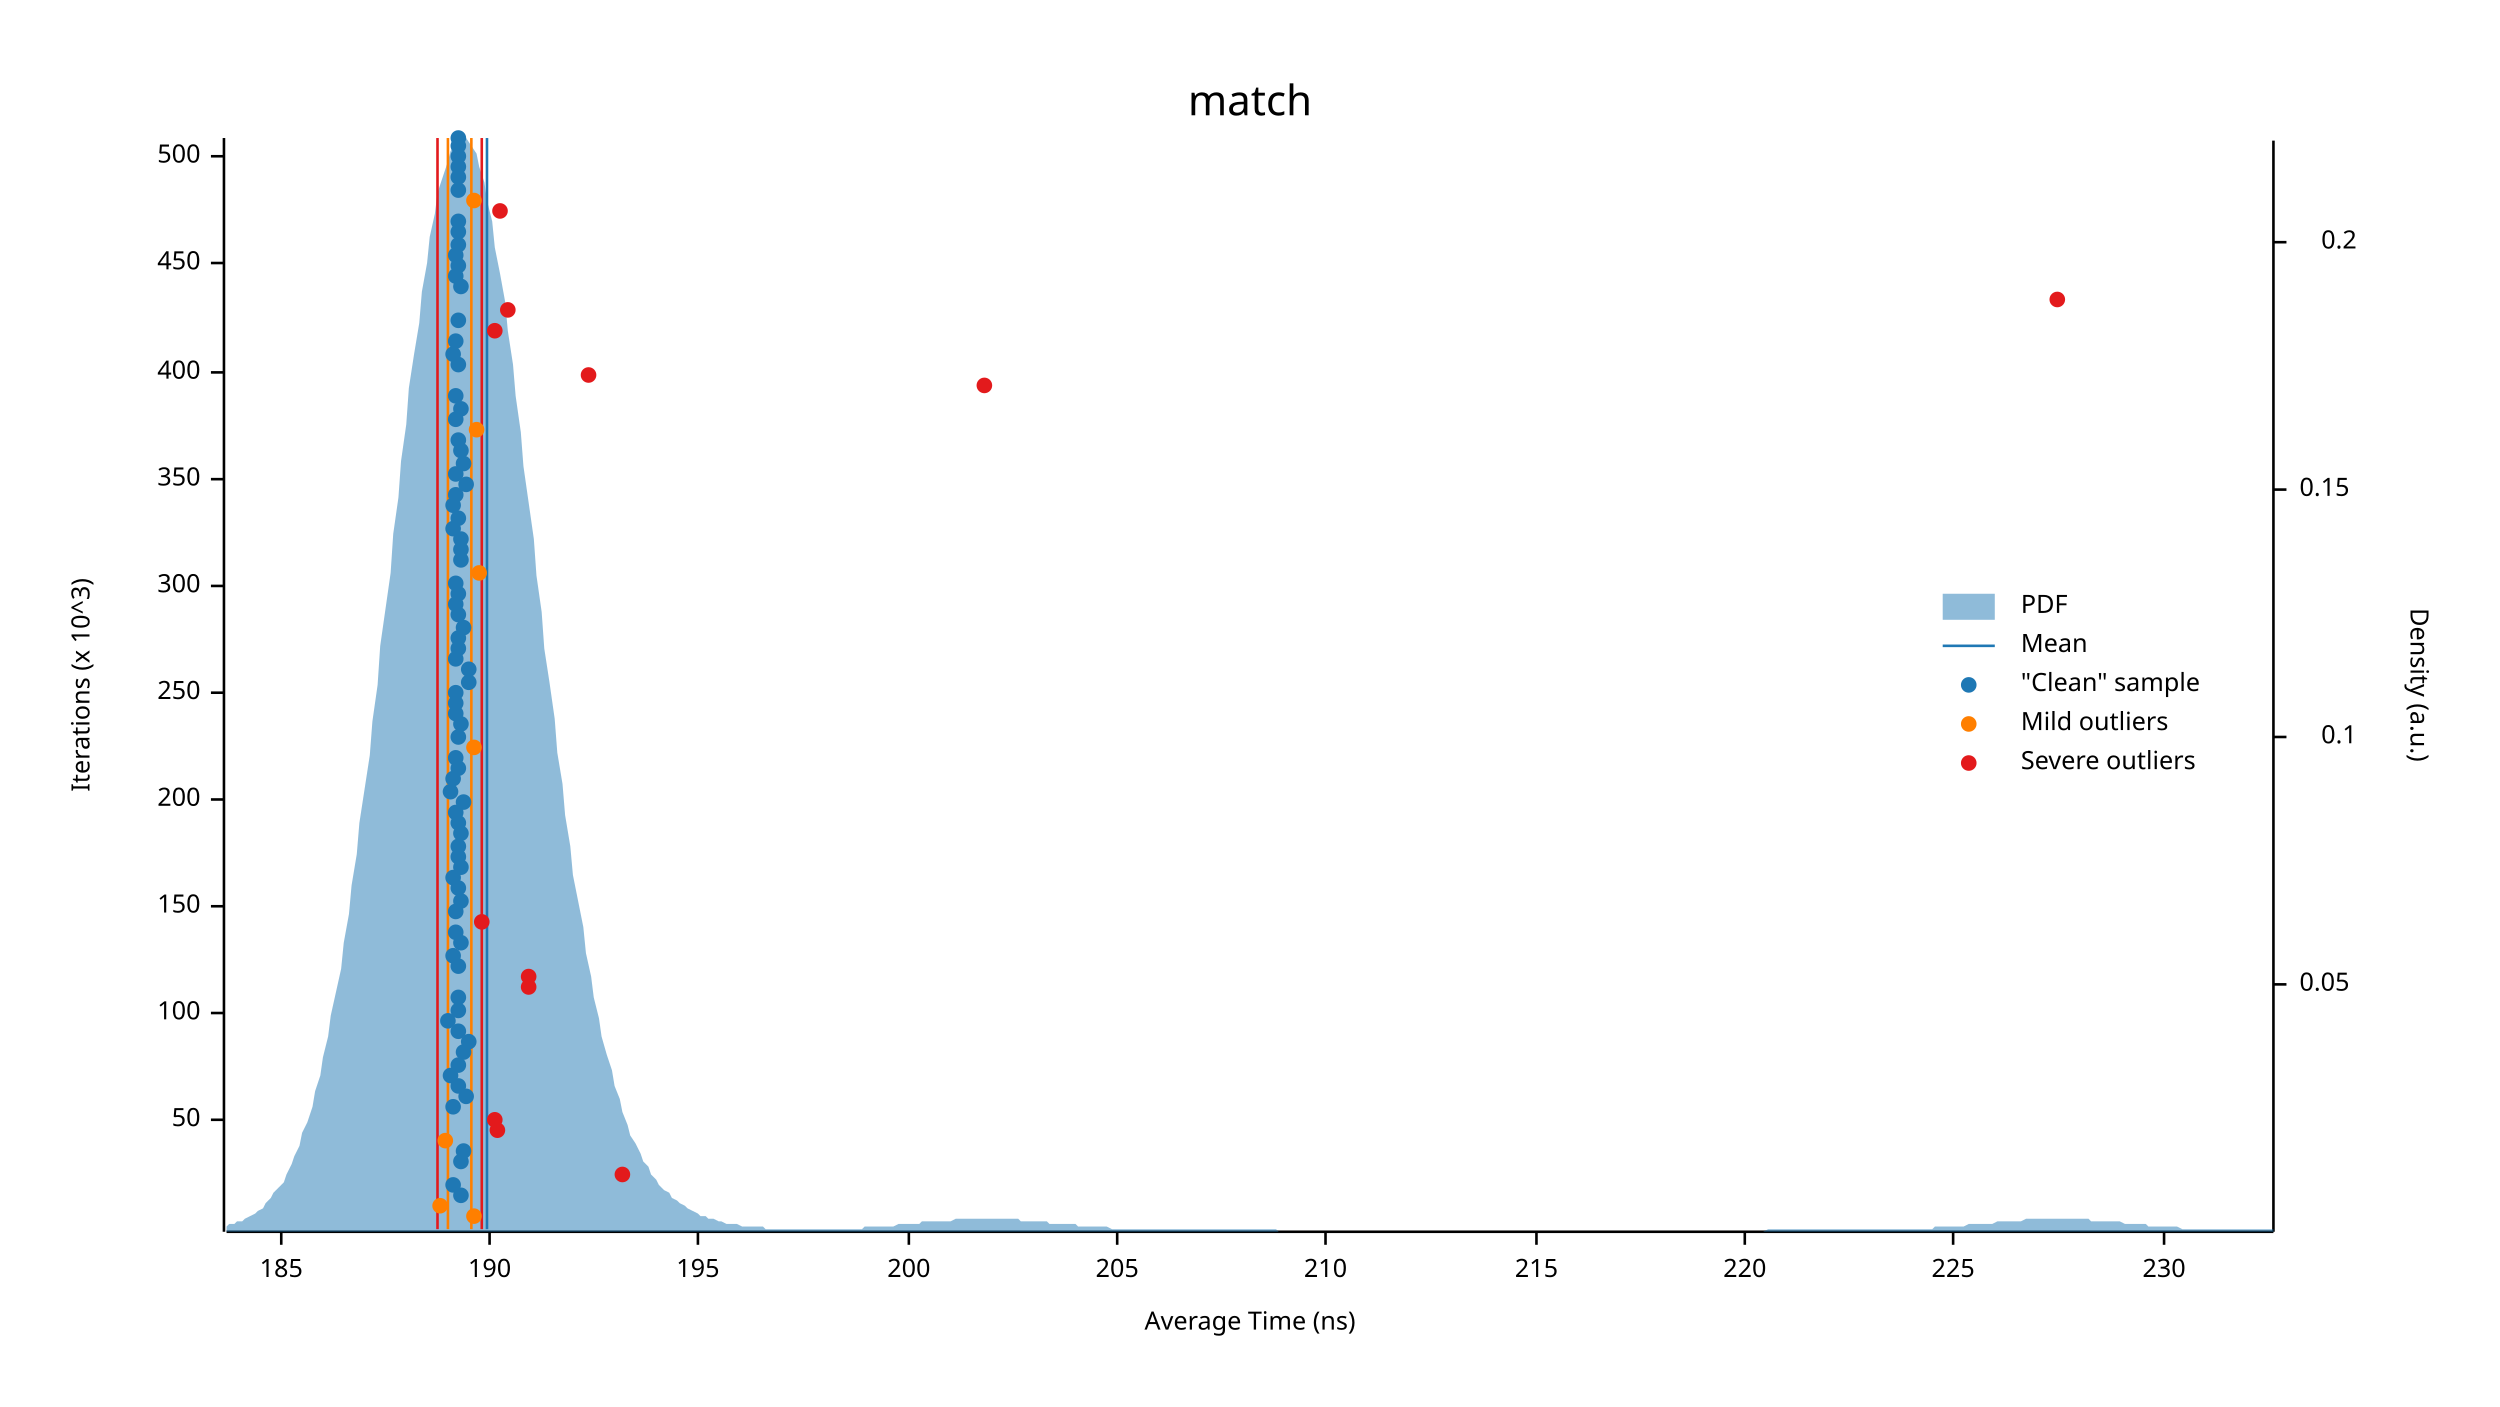
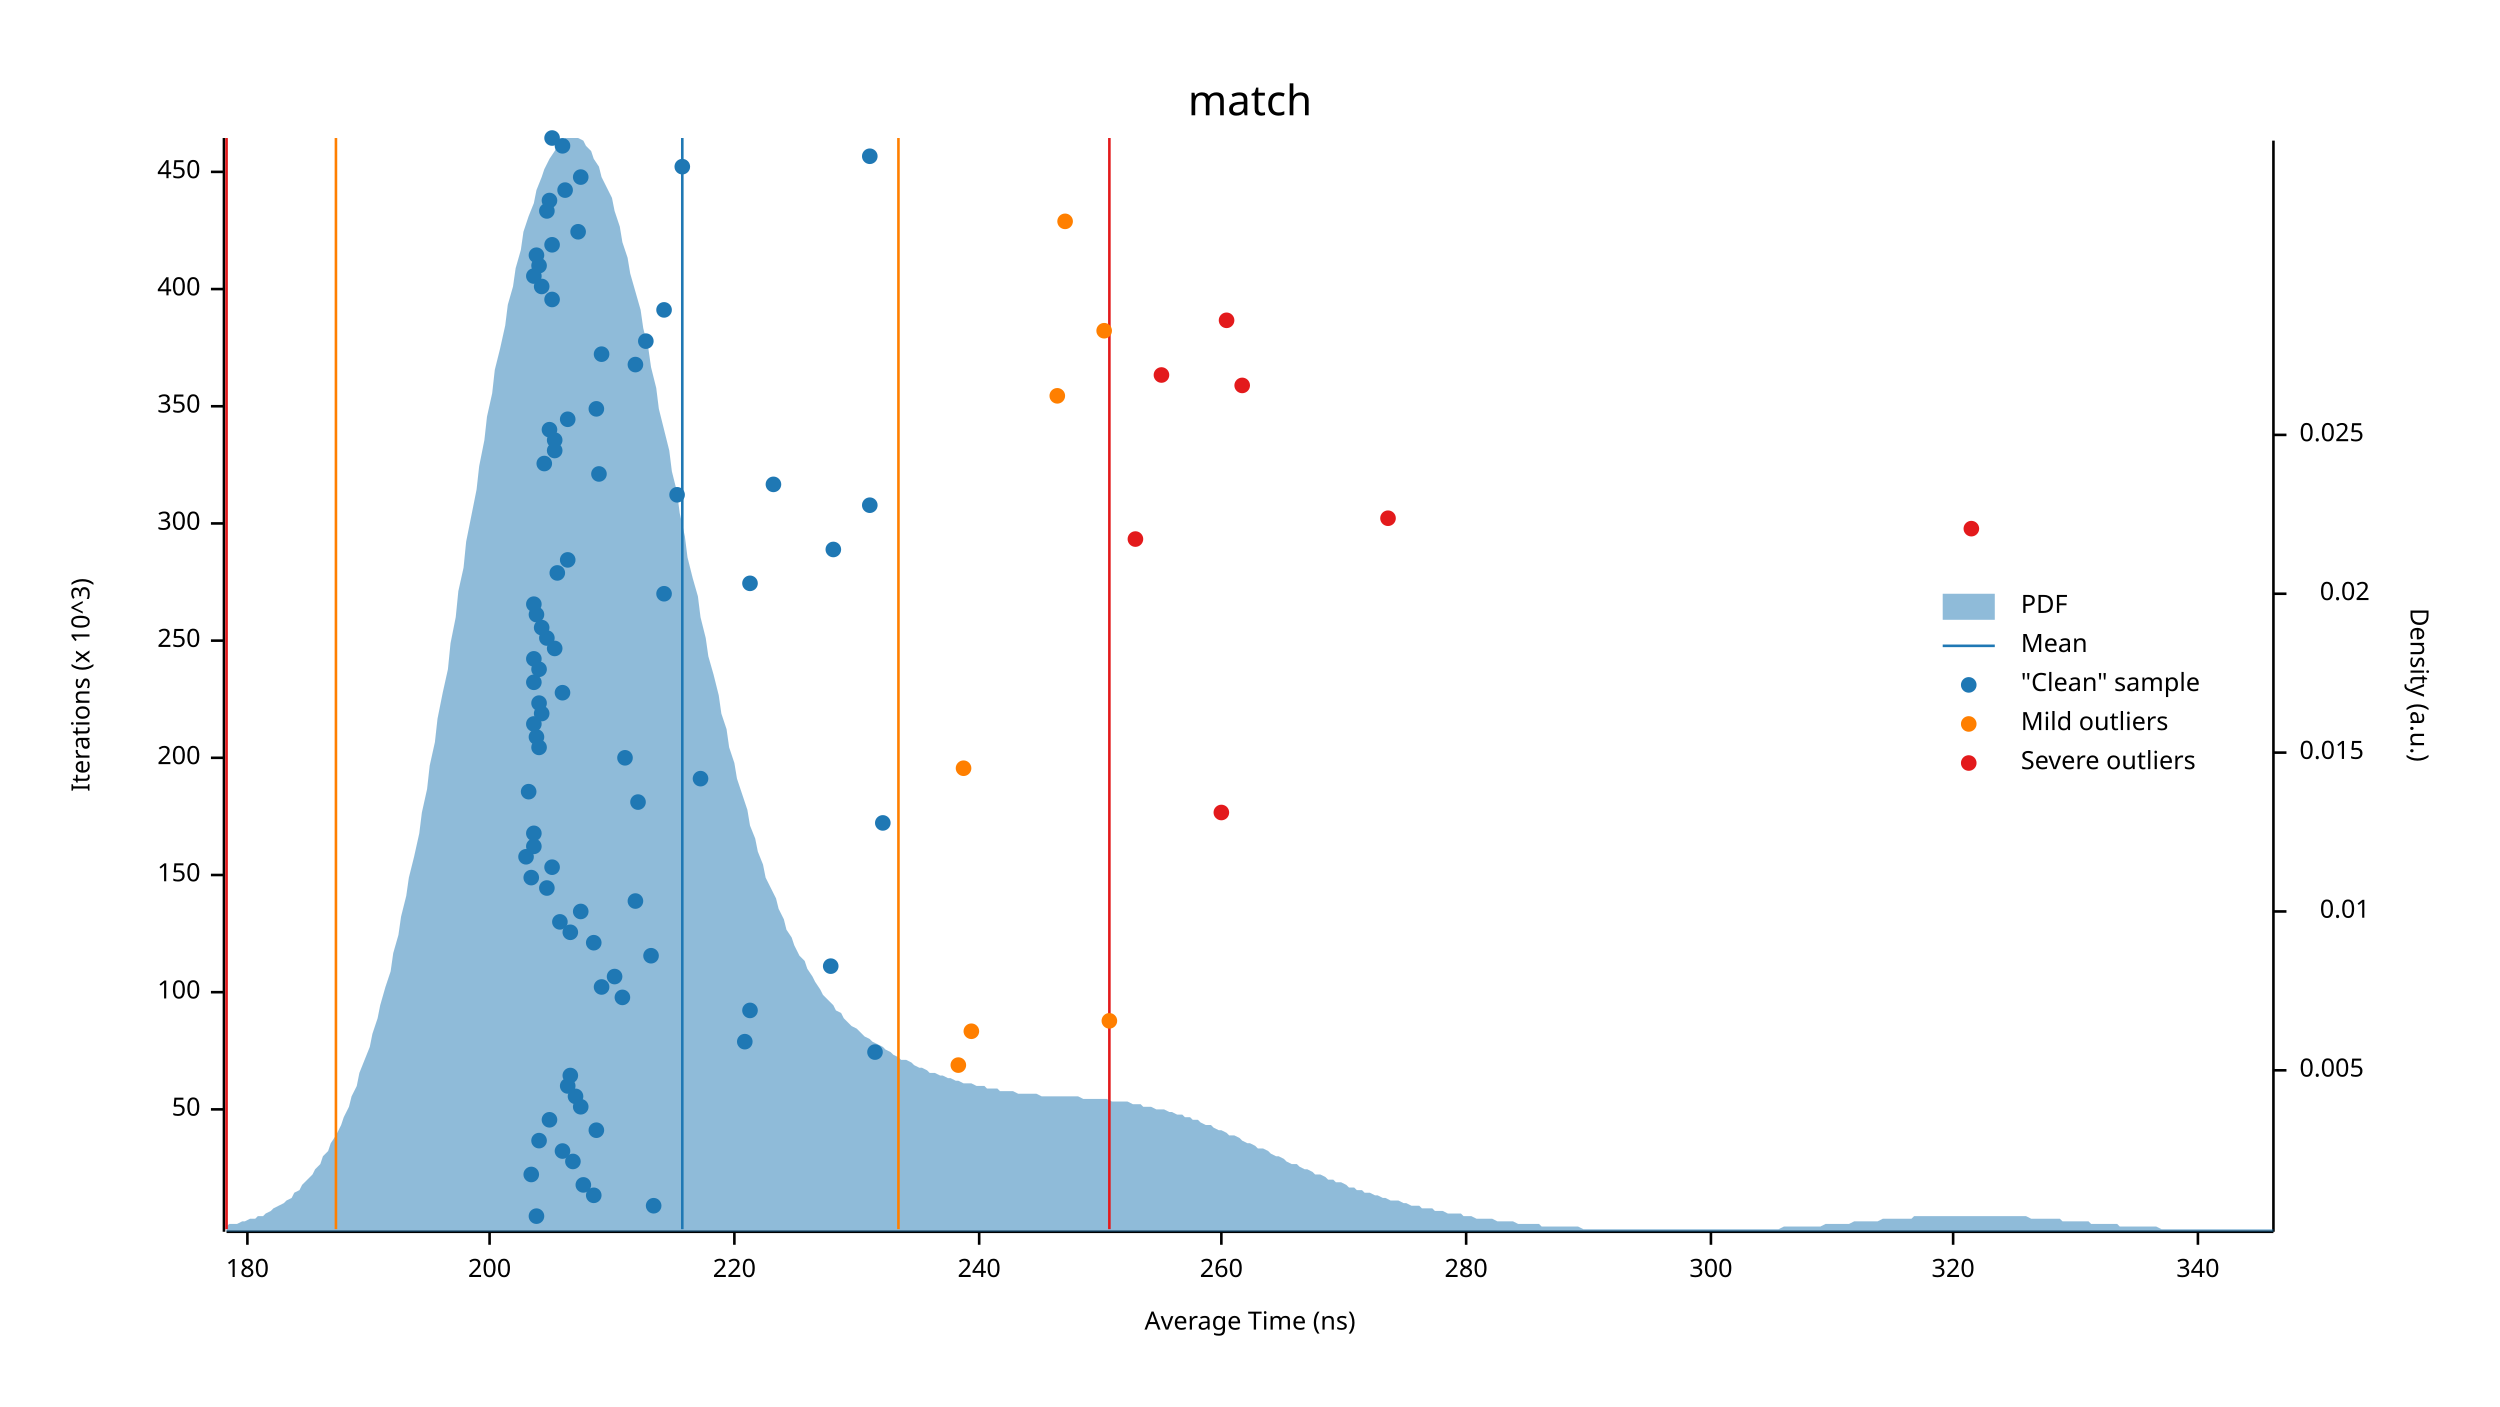
<svg xmlns="http://www.w3.org/2000/svg" width="960" height="540" viewBox="0 0 960 540">
  <text x="480" y="32" dy="0.76em" text-anchor="middle" font-family="sans-serif" font-size="16.129" opacity="1" fill="#000000">
match
</text>
  <text x="27" y="263" dy="0.76em" text-anchor="middle" font-family="sans-serif" font-size="9.677" opacity="1" fill="#000000" transform="rotate(270, 27, 263)">
Iterations (x 10^3)
</text>
  <text x="480" y="513" dy="-0.5ex" text-anchor="middle" font-family="sans-serif" font-size="9.677" opacity="1" fill="#000000">
Average Time (ns)
</text>
  <polyline fill="none" opacity="1" stroke="#000000" stroke-width="1" points="86,53 86,473 " />
-   <text x="77" y="430" dy="0.5ex" text-anchor="end" font-family="sans-serif" font-size="9.677" opacity="1" fill="#000000">
+   <text x="77" y="426" dy="0.5ex" text-anchor="end" font-family="sans-serif" font-size="9.677" opacity="1" fill="#000000">
50
</text>
-   <polyline fill="none" opacity="1" stroke="#000000" stroke-width="1" points="81,430 86,430 " />
-   <text x="77" y="389" dy="0.5ex" text-anchor="end" font-family="sans-serif" font-size="9.677" opacity="1" fill="#000000">
+   <polyline fill="none" opacity="1" stroke="#000000" stroke-width="1" points="81,426 86,426 " />
+   <text x="77" y="381" dy="0.5ex" text-anchor="end" font-family="sans-serif" font-size="9.677" opacity="1" fill="#000000">
100
</text>
-   <polyline fill="none" opacity="1" stroke="#000000" stroke-width="1" points="81,389 86,389 " />
-   <text x="77" y="348" dy="0.5ex" text-anchor="end" font-family="sans-serif" font-size="9.677" opacity="1" fill="#000000">
+   <polyline fill="none" opacity="1" stroke="#000000" stroke-width="1" points="81,381 86,381 " />
+   <text x="77" y="336" dy="0.5ex" text-anchor="end" font-family="sans-serif" font-size="9.677" opacity="1" fill="#000000">
150
</text>
-   <polyline fill="none" opacity="1" stroke="#000000" stroke-width="1" points="81,348 86,348 " />
-   <text x="77" y="307" dy="0.5ex" text-anchor="end" font-family="sans-serif" font-size="9.677" opacity="1" fill="#000000">
+   <polyline fill="none" opacity="1" stroke="#000000" stroke-width="1" points="81,336 86,336 " />
+   <text x="77" y="291" dy="0.5ex" text-anchor="end" font-family="sans-serif" font-size="9.677" opacity="1" fill="#000000">
200
</text>
-   <polyline fill="none" opacity="1" stroke="#000000" stroke-width="1" points="81,307 86,307 " />
-   <text x="77" y="266" dy="0.5ex" text-anchor="end" font-family="sans-serif" font-size="9.677" opacity="1" fill="#000000">
+   <polyline fill="none" opacity="1" stroke="#000000" stroke-width="1" points="81,291 86,291 " />
+   <text x="77" y="246" dy="0.5ex" text-anchor="end" font-family="sans-serif" font-size="9.677" opacity="1" fill="#000000">
250
</text>
-   <polyline fill="none" opacity="1" stroke="#000000" stroke-width="1" points="81,266 86,266 " />
-   <text x="77" y="225" dy="0.5ex" text-anchor="end" font-family="sans-serif" font-size="9.677" opacity="1" fill="#000000">
+   <polyline fill="none" opacity="1" stroke="#000000" stroke-width="1" points="81,246 86,246 " />
+   <text x="77" y="201" dy="0.5ex" text-anchor="end" font-family="sans-serif" font-size="9.677" opacity="1" fill="#000000">
300
</text>
-   <polyline fill="none" opacity="1" stroke="#000000" stroke-width="1" points="81,225 86,225 " />
-   <text x="77" y="184" dy="0.5ex" text-anchor="end" font-family="sans-serif" font-size="9.677" opacity="1" fill="#000000">
+   <polyline fill="none" opacity="1" stroke="#000000" stroke-width="1" points="81,201 86,201 " />
+   <text x="77" y="156" dy="0.5ex" text-anchor="end" font-family="sans-serif" font-size="9.677" opacity="1" fill="#000000">
350
</text>
-   <polyline fill="none" opacity="1" stroke="#000000" stroke-width="1" points="81,184 86,184 " />
-   <text x="77" y="143" dy="0.5ex" text-anchor="end" font-family="sans-serif" font-size="9.677" opacity="1" fill="#000000">
+   <polyline fill="none" opacity="1" stroke="#000000" stroke-width="1" points="81,156 86,156 " />
+   <text x="77" y="111" dy="0.5ex" text-anchor="end" font-family="sans-serif" font-size="9.677" opacity="1" fill="#000000">
400
</text>
-   <polyline fill="none" opacity="1" stroke="#000000" stroke-width="1" points="81,143 86,143 " />
-   <text x="77" y="101" dy="0.5ex" text-anchor="end" font-family="sans-serif" font-size="9.677" opacity="1" fill="#000000">
+   <polyline fill="none" opacity="1" stroke="#000000" stroke-width="1" points="81,111 86,111 " />
+   <text x="77" y="66" dy="0.5ex" text-anchor="end" font-family="sans-serif" font-size="9.677" opacity="1" fill="#000000">
450
</text>
-   <polyline fill="none" opacity="1" stroke="#000000" stroke-width="1" points="81,101 86,101 " />
-   <text x="77" y="60" dy="0.5ex" text-anchor="end" font-family="sans-serif" font-size="9.677" opacity="1" fill="#000000">
- 500
- </text>
-   <polyline fill="none" opacity="1" stroke="#000000" stroke-width="1" points="81,60 86,60 " />
+   <polyline fill="none" opacity="1" stroke="#000000" stroke-width="1" points="81,66 86,66 " />
  <polyline fill="none" opacity="1" stroke="#000000" stroke-width="1" points="87,473 873,473 " />
-   <text x="108" y="483" dy="0.76em" text-anchor="middle" font-family="sans-serif" font-size="9.677" opacity="1" fill="#000000">
- 185
- </text>
-   <polyline fill="none" opacity="1" stroke="#000000" stroke-width="1" points="108,473 108,478 " />
+   <text x="95" y="483" dy="0.76em" text-anchor="middle" font-family="sans-serif" font-size="9.677" opacity="1" fill="#000000">
+ 180
+ </text>
+   <polyline fill="none" opacity="1" stroke="#000000" stroke-width="1" points="95,473 95,478 " />
  <text x="188" y="483" dy="0.76em" text-anchor="middle" font-family="sans-serif" font-size="9.677" opacity="1" fill="#000000">
- 190
+ 200
</text>
  <polyline fill="none" opacity="1" stroke="#000000" stroke-width="1" points="188,473 188,478 " />
-   <text x="268" y="483" dy="0.76em" text-anchor="middle" font-family="sans-serif" font-size="9.677" opacity="1" fill="#000000">
- 195
- </text>
-   <polyline fill="none" opacity="1" stroke="#000000" stroke-width="1" points="268,473 268,478 " />
-   <text x="349" y="483" dy="0.76em" text-anchor="middle" font-family="sans-serif" font-size="9.677" opacity="1" fill="#000000">
- 200
- </text>
-   <polyline fill="none" opacity="1" stroke="#000000" stroke-width="1" points="349,473 349,478 " />
-   <text x="429" y="483" dy="0.76em" text-anchor="middle" font-family="sans-serif" font-size="9.677" opacity="1" fill="#000000">
- 205
- </text>
-   <polyline fill="none" opacity="1" stroke="#000000" stroke-width="1" points="429,473 429,478 " />
-   <text x="509" y="483" dy="0.76em" text-anchor="middle" font-family="sans-serif" font-size="9.677" opacity="1" fill="#000000">
- 210
- </text>
-   <polyline fill="none" opacity="1" stroke="#000000" stroke-width="1" points="509,473 509,478 " />
-   <text x="590" y="483" dy="0.76em" text-anchor="middle" font-family="sans-serif" font-size="9.677" opacity="1" fill="#000000">
- 215
- </text>
-   <polyline fill="none" opacity="1" stroke="#000000" stroke-width="1" points="590,473 590,478 " />
-   <text x="670" y="483" dy="0.76em" text-anchor="middle" font-family="sans-serif" font-size="9.677" opacity="1" fill="#000000">
+   <text x="282" y="483" dy="0.76em" text-anchor="middle" font-family="sans-serif" font-size="9.677" opacity="1" fill="#000000">
220
</text>
-   <polyline fill="none" opacity="1" stroke="#000000" stroke-width="1" points="670,473 670,478 " />
+   <polyline fill="none" opacity="1" stroke="#000000" stroke-width="1" points="282,473 282,478 " />
+   <text x="376" y="483" dy="0.76em" text-anchor="middle" font-family="sans-serif" font-size="9.677" opacity="1" fill="#000000">
+ 240
+ </text>
+   <polyline fill="none" opacity="1" stroke="#000000" stroke-width="1" points="376,473 376,478 " />
+   <text x="469" y="483" dy="0.76em" text-anchor="middle" font-family="sans-serif" font-size="9.677" opacity="1" fill="#000000">
+ 260
+ </text>
+   <polyline fill="none" opacity="1" stroke="#000000" stroke-width="1" points="469,473 469,478 " />
+   <text x="563" y="483" dy="0.76em" text-anchor="middle" font-family="sans-serif" font-size="9.677" opacity="1" fill="#000000">
+ 280
+ </text>
+   <polyline fill="none" opacity="1" stroke="#000000" stroke-width="1" points="563,473 563,478 " />
+   <text x="657" y="483" dy="0.76em" text-anchor="middle" font-family="sans-serif" font-size="9.677" opacity="1" fill="#000000">
+ 300
+ </text>
+   <polyline fill="none" opacity="1" stroke="#000000" stroke-width="1" points="657,473 657,478 " />
  <text x="750" y="483" dy="0.76em" text-anchor="middle" font-family="sans-serif" font-size="9.677" opacity="1" fill="#000000">
- 225
+ 320
</text>
  <polyline fill="none" opacity="1" stroke="#000000" stroke-width="1" points="750,473 750,478 " />
-   <text x="831" y="483" dy="0.76em" text-anchor="middle" font-family="sans-serif" font-size="9.677" opacity="1" fill="#000000">
- 230
- </text>
-   <polyline fill="none" opacity="1" stroke="#000000" stroke-width="1" points="831,473 831,478 " />
+   <text x="844" y="483" dy="0.76em" text-anchor="middle" font-family="sans-serif" font-size="9.677" opacity="1" fill="#000000">
+ 340
+ </text>
+   <polyline fill="none" opacity="1" stroke="#000000" stroke-width="1" points="844,473 844,478 " />
  <text x="933" y="263" dy="0.76em" text-anchor="middle" font-family="sans-serif" font-size="9.677" opacity="1" fill="#000000" transform="rotate(90, 933, 263)">
Density (a.u.)
</text>
  <polyline fill="none" opacity="1" stroke="#000000" stroke-width="1" points="873,54 873,473 " />
-   <text x="883" y="378" dy="0.5ex" text-anchor="start" font-family="sans-serif" font-size="9.677" opacity="1" fill="#000000">
- 0.05
- </text>
-   <polyline fill="none" opacity="1" stroke="#000000" stroke-width="1" points="873,378 878,378 " />
-   <text x="905" y="283" dy="0.5ex" text-anchor="end" font-family="sans-serif" font-size="9.677" opacity="1" fill="#000000">
- 0.1
- </text>
-   <polyline fill="none" opacity="1" stroke="#000000" stroke-width="1" points="873,283 878,283 " />
-   <text x="883" y="188" dy="0.5ex" text-anchor="start" font-family="sans-serif" font-size="9.677" opacity="1" fill="#000000">
- 0.15
- </text>
-   <polyline fill="none" opacity="1" stroke="#000000" stroke-width="1" points="873,188 878,188 " />
-   <text x="905" y="93" dy="0.5ex" text-anchor="end" font-family="sans-serif" font-size="9.677" opacity="1" fill="#000000">
- 0.2
- </text>
-   <polyline fill="none" opacity="1" stroke="#000000" stroke-width="1" points="873,93 878,93 " />
-   <polygon opacity="0.5" fill="#1F78B4" points="87,471 88,470 90,470 91,469 93,469 94,468 96,467 98,466 99,465 101,464 102,462 104,460 105,458 107,456 109,454 110,451 112,447 113,444 115,440 116,435 118,431 120,425 121,419 123,413 124,406 126,398 127,390 129,381 131,372 132,362 134,351 135,340 137,328 138,316 140,303 142,290 143,277 145,263 146,248 148,234 150,220 151,205 153,191 154,177 156,163 157,149 159,136 161,124 162,112 164,101 165,91 167,82 168,74 170,68 172,62 173,58 175,55 176,53 178,53 179,53 181,56 183,59 184,64 186,70 187,77 189,85 190,95 192,105 194,116 195,127 197,140 198,152 200,166 201,179 203,193 205,207 206,221 208,235 209,249 211,262 213,276 214,289 216,301 217,313 219,325 220,336 222,346 224,356 225,366 227,375 228,383 230,391 231,398 233,405 235,411 236,417 238,422 239,427 241,432 242,436 244,439 246,443 247,446 249,448 250,451 252,453 253,455 255,457 257,458 258,460 260,461 261,462 263,463 264,464 266,465 268,466 269,467 271,467 272,468 274,468 276,469 277,469 279,470 280,470 282,470 283,470 285,471 287,471 288,471 290,471 291,471 293,471 294,472 296,472 298,472 299,472 301,472 302,472 304,472 305,472 307,472 309,472 310,472 312,472 313,472 315,472 316,472 318,472 320,472 321,472 323,472 324,472 326,472 327,472 329,472 331,472 332,471 334,471 335,471 337,471 339,471 340,471 342,471 343,471 345,470 346,470 348,470 350,470 351,470 353,470 354,469 356,469 357,469 359,469 361,469 362,469 364,469 365,469 367,468 368,468 370,468 372,468 373,468 375,468 376,468 378,468 379,468 381,468 383,468 384,468 386,468 387,468 389,468 391,468 392,469 394,469 395,469 397,469 398,469 400,469 402,469 403,470 405,470 406,470 408,470 409,470 411,470 413,470 414,471 416,471 417,471 419,471 420,471 422,471 424,471 425,471 427,472 428,472 430,472 431,472 433,472 435,472 436,472 438,472 439,472 441,472 442,472 444,472 446,472 447,472 449,472 450,472 452,472 454,472 455,472 457,472 458,472 460,472 461,472 463,472 465,472 466,472 468,472 469,472 471,472 472,472 474,472 476,472 477,472 479,472 480,472 482,472 483,472 485,472 487,472 488,472 490,472 491,473 493,473 494,473 496,473 498,473 499,473 501,473 502,473 504,473 505,473 507,473 509,473 510,473 512,473 513,473 515,473 517,473 518,473 520,473 521,473 523,473 524,473 526,473 528,473 529,473 531,473 532,473 534,473 535,473 537,473 539,473 540,473 542,473 543,473 545,473 546,473 548,473 550,473 551,473 553,473 554,473 556,473 557,473 559,473 561,473 562,473 564,473 565,473 567,473 568,473 570,473 572,473 573,473 575,473 576,473 578,473 580,473 581,473 583,473 584,473 586,473 587,473 589,473 591,473 592,473 594,473 595,473 597,473 598,473 600,473 602,473 603,473 605,473 606,473 608,473 609,473 611,473 613,473 614,473 616,473 617,473 619,473 620,473 622,473 624,473 625,473 627,473 628,473 630,473 632,473 633,473 635,473 636,473 638,473 639,473 641,473 643,473 644,473 646,473 647,473 649,473 650,473 652,473 654,473 655,473 657,473 658,473 660,473 661,473 663,473 665,473 666,473 668,473 669,473 671,473 672,473 674,473 676,473 677,473 679,472 680,472 682,472 683,472 685,472 687,472 688,472 690,472 691,472 693,472 695,472 696,472 698,472 699,472 701,472 702,472 704,472 706,472 707,472 709,472 710,472 712,472 713,472 715,472 717,472 718,472 720,472 721,472 723,472 724,472 726,472 728,472 729,472 731,472 732,472 734,472 735,472 737,472 739,472 740,472 742,472 743,471 745,471 746,471 748,471 750,471 751,471 753,471 754,471 756,470 758,470 759,470 761,470 762,470 764,470 765,470 767,469 769,469 770,469 772,469 773,469 775,469 776,469 778,468 780,468 781,468 783,468 784,468 786,468 787,468 789,468 791,468 792,468 794,468 795,468 797,468 798,468 800,468 802,468 803,469 805,469 806,469 808,469 809,469 811,469 813,469 814,469 816,470 817,470 819,470 821,470 822,470 824,470 825,471 827,471 828,471 830,471 832,471 833,471 835,471 836,471 838,472 839,472 841,472 843,472 844,472 846,472 847,472 849,472 850,472 852,472 854,472 855,472 857,472 858,472 860,472 861,472 863,472 865,472 866,472 868,472 869,472 871,472 873,472 873,473 87,473 " />
-   <polyline fill="none" opacity="1" stroke="#1F78B4" stroke-width="1" points="187,472 187,53 " />
-   <polyline fill="none" opacity="1" stroke="#FF7F00" stroke-width="1" points="172,472 172,53 " />
-   <polyline fill="none" opacity="1" stroke="#FF7F00" stroke-width="1" points="181,472 181,53 " />
-   <polyline fill="none" opacity="1" stroke="#E31A1C" stroke-width="1" points="168,472 168,53 " />
-   <polyline fill="none" opacity="1" stroke="#E31A1C" stroke-width="1" points="185,472 185,53 " />
-   <circle cx="177" cy="459" r="3" opacity="1" fill="#1F78B4" stroke="none" />
-   <circle cx="174" cy="455" r="3" opacity="1" fill="#1F78B4" stroke="none" />
-   <circle cx="177" cy="446" r="3" opacity="1" fill="#1F78B4" stroke="none" />
-   <circle cx="178" cy="442" r="3" opacity="1" fill="#1F78B4" stroke="none" />
-   <circle cx="174" cy="425" r="3" opacity="1" fill="#1F78B4" stroke="none" />
-   <circle cx="179" cy="421" r="3" opacity="1" fill="#1F78B4" stroke="none" />
-   <circle cx="176" cy="417" r="3" opacity="1" fill="#1F78B4" stroke="none" />
-   <circle cx="173" cy="413" r="3" opacity="1" fill="#1F78B4" stroke="none" />
-   <circle cx="176" cy="409" r="3" opacity="1" fill="#1F78B4" stroke="none" />
-   <circle cx="178" cy="404" r="3" opacity="1" fill="#1F78B4" stroke="none" />
-   <circle cx="180" cy="400" r="3" opacity="1" fill="#1F78B4" stroke="none" />
-   <circle cx="176" cy="396" r="3" opacity="1" fill="#1F78B4" stroke="none" />
-   <circle cx="172" cy="392" r="3" opacity="1" fill="#1F78B4" stroke="none" />
-   <circle cx="176" cy="388" r="3" opacity="1" fill="#1F78B4" stroke="none" />
-   <circle cx="176" cy="383" r="3" opacity="1" fill="#1F78B4" stroke="none" />
-   <circle cx="176" cy="371" r="3" opacity="1" fill="#1F78B4" stroke="none" />
-   <circle cx="174" cy="367" r="3" opacity="1" fill="#1F78B4" stroke="none" />
-   <circle cx="177" cy="362" r="3" opacity="1" fill="#1F78B4" stroke="none" />
-   <circle cx="175" cy="358" r="3" opacity="1" fill="#1F78B4" stroke="none" />
-   <circle cx="175" cy="350" r="3" opacity="1" fill="#1F78B4" stroke="none" />
-   <circle cx="177" cy="346" r="3" opacity="1" fill="#1F78B4" stroke="none" />
-   <circle cx="176" cy="341" r="3" opacity="1" fill="#1F78B4" stroke="none" />
-   <circle cx="174" cy="337" r="3" opacity="1" fill="#1F78B4" stroke="none" />
-   <circle cx="177" cy="333" r="3" opacity="1" fill="#1F78B4" stroke="none" />
-   <circle cx="176" cy="329" r="3" opacity="1" fill="#1F78B4" stroke="none" />
-   <circle cx="176" cy="325" r="3" opacity="1" fill="#1F78B4" stroke="none" />
-   <circle cx="177" cy="320" r="3" opacity="1" fill="#1F78B4" stroke="none" />
-   <circle cx="176" cy="316" r="3" opacity="1" fill="#1F78B4" stroke="none" />
-   <circle cx="175" cy="312" r="3" opacity="1" fill="#1F78B4" stroke="none" />
-   <circle cx="178" cy="308" r="3" opacity="1" fill="#1F78B4" stroke="none" />
-   <circle cx="173" cy="304" r="3" opacity="1" fill="#1F78B4" stroke="none" />
-   <circle cx="174" cy="299" r="3" opacity="1" fill="#1F78B4" stroke="none" />
-   <circle cx="176" cy="295" r="3" opacity="1" fill="#1F78B4" stroke="none" />
-   <circle cx="175" cy="291" r="3" opacity="1" fill="#1F78B4" stroke="none" />
-   <circle cx="176" cy="283" r="3" opacity="1" fill="#1F78B4" stroke="none" />
-   <circle cx="177" cy="278" r="3" opacity="1" fill="#1F78B4" stroke="none" />
-   <circle cx="175" cy="274" r="3" opacity="1" fill="#1F78B4" stroke="none" />
-   <circle cx="175" cy="270" r="3" opacity="1" fill="#1F78B4" stroke="none" />
-   <circle cx="175" cy="266" r="3" opacity="1" fill="#1F78B4" stroke="none" />
-   <circle cx="180" cy="262" r="3" opacity="1" fill="#1F78B4" stroke="none" />
-   <circle cx="180" cy="257" r="3" opacity="1" fill="#1F78B4" stroke="none" />
-   <circle cx="175" cy="253" r="3" opacity="1" fill="#1F78B4" stroke="none" />
-   <circle cx="176" cy="249" r="3" opacity="1" fill="#1F78B4" stroke="none" />
-   <circle cx="176" cy="245" r="3" opacity="1" fill="#1F78B4" stroke="none" />
-   <circle cx="178" cy="241" r="3" opacity="1" fill="#1F78B4" stroke="none" />
-   <circle cx="176" cy="236" r="3" opacity="1" fill="#1F78B4" stroke="none" />
-   <circle cx="175" cy="232" r="3" opacity="1" fill="#1F78B4" stroke="none" />
-   <circle cx="176" cy="228" r="3" opacity="1" fill="#1F78B4" stroke="none" />
-   <circle cx="175" cy="224" r="3" opacity="1" fill="#1F78B4" stroke="none" />
-   <circle cx="177" cy="215" r="3" opacity="1" fill="#1F78B4" stroke="none" />
-   <circle cx="177" cy="211" r="3" opacity="1" fill="#1F78B4" stroke="none" />
-   <circle cx="177" cy="207" r="3" opacity="1" fill="#1F78B4" stroke="none" />
-   <circle cx="174" cy="203" r="3" opacity="1" fill="#1F78B4" stroke="none" />
-   <circle cx="176" cy="199" r="3" opacity="1" fill="#1F78B4" stroke="none" />
-   <circle cx="174" cy="194" r="3" opacity="1" fill="#1F78B4" stroke="none" />
-   <circle cx="175" cy="190" r="3" opacity="1" fill="#1F78B4" stroke="none" />
-   <circle cx="179" cy="186" r="3" opacity="1" fill="#1F78B4" stroke="none" />
-   <circle cx="175" cy="182" r="3" opacity="1" fill="#1F78B4" stroke="none" />
-   <circle cx="178" cy="178" r="3" opacity="1" fill="#1F78B4" stroke="none" />
-   <circle cx="177" cy="173" r="3" opacity="1" fill="#1F78B4" stroke="none" />
-   <circle cx="176" cy="169" r="3" opacity="1" fill="#1F78B4" stroke="none" />
-   <circle cx="175" cy="161" r="3" opacity="1" fill="#1F78B4" stroke="none" />
-   <circle cx="177" cy="157" r="3" opacity="1" fill="#1F78B4" stroke="none" />
-   <circle cx="175" cy="152" r="3" opacity="1" fill="#1F78B4" stroke="none" />
-   <circle cx="176" cy="140" r="3" opacity="1" fill="#1F78B4" stroke="none" />
-   <circle cx="174" cy="136" r="3" opacity="1" fill="#1F78B4" stroke="none" />
-   <circle cx="175" cy="131" r="3" opacity="1" fill="#1F78B4" stroke="none" />
-   <circle cx="176" cy="123" r="3" opacity="1" fill="#1F78B4" stroke="none" />
-   <circle cx="177" cy="110" r="3" opacity="1" fill="#1F78B4" stroke="none" />
-   <circle cx="175" cy="106" r="3" opacity="1" fill="#1F78B4" stroke="none" />
-   <circle cx="176" cy="102" r="3" opacity="1" fill="#1F78B4" stroke="none" />
-   <circle cx="175" cy="98" r="3" opacity="1" fill="#1F78B4" stroke="none" />
-   <circle cx="176" cy="94" r="3" opacity="1" fill="#1F78B4" stroke="none" />
-   <circle cx="176" cy="89" r="3" opacity="1" fill="#1F78B4" stroke="none" />
-   <circle cx="176" cy="85" r="3" opacity="1" fill="#1F78B4" stroke="none" />
-   <circle cx="176" cy="73" r="3" opacity="1" fill="#1F78B4" stroke="none" />
-   <circle cx="176" cy="68" r="3" opacity="1" fill="#1F78B4" stroke="none" />
-   <circle cx="176" cy="64" r="3" opacity="1" fill="#1F78B4" stroke="none" />
-   <circle cx="176" cy="60" r="3" opacity="1" fill="#1F78B4" stroke="none" />
-   <circle cx="176" cy="56" r="3" opacity="1" fill="#1F78B4" stroke="none" />
-   <circle cx="176" cy="53" r="3" opacity="1" fill="#1F78B4" stroke="none" />
-   <circle cx="182" cy="467" r="3" opacity="1" fill="#FF7F00" stroke="none" />
-   <circle cx="169" cy="463" r="3" opacity="1" fill="#FF7F00" stroke="none" />
-   <circle cx="171" cy="438" r="3" opacity="1" fill="#FF7F00" stroke="none" />
-   <circle cx="182" cy="287" r="3" opacity="1" fill="#FF7F00" stroke="none" />
-   <circle cx="184" cy="220" r="3" opacity="1" fill="#FF7F00" stroke="none" />
-   <circle cx="183" cy="165" r="3" opacity="1" fill="#FF7F00" stroke="none" />
-   <circle cx="182" cy="77" r="3" opacity="1" fill="#FF7F00" stroke="none" />
-   <circle cx="239" cy="451" r="3" opacity="1" fill="#E31A1C" stroke="none" />
-   <circle cx="191" cy="434" r="3" opacity="1" fill="#E31A1C" stroke="none" />
-   <circle cx="190" cy="430" r="3" opacity="1" fill="#E31A1C" stroke="none" />
-   <circle cx="203" cy="379" r="3" opacity="1" fill="#E31A1C" stroke="none" />
-   <circle cx="203" cy="375" r="3" opacity="1" fill="#E31A1C" stroke="none" />
-   <circle cx="185" cy="354" r="3" opacity="1" fill="#E31A1C" stroke="none" />
-   <circle cx="378" cy="148" r="3" opacity="1" fill="#E31A1C" stroke="none" />
-   <circle cx="226" cy="144" r="3" opacity="1" fill="#E31A1C" stroke="none" />
-   <circle cx="190" cy="127" r="3" opacity="1" fill="#E31A1C" stroke="none" />
-   <circle cx="195" cy="119" r="3" opacity="1" fill="#E31A1C" stroke="none" />
-   <circle cx="790" cy="115" r="3" opacity="1" fill="#E31A1C" stroke="none" />
-   <circle cx="192" cy="81" r="3" opacity="1" fill="#E31A1C" stroke="none" />
+   <text x="883" y="411" dy="0.5ex" text-anchor="start" font-family="sans-serif" font-size="9.677" opacity="1" fill="#000000">
+ 0.005
+ </text>
+   <polyline fill="none" opacity="1" stroke="#000000" stroke-width="1" points="873,411 878,411 " />
+   <text x="910" y="350" dy="0.5ex" text-anchor="end" font-family="sans-serif" font-size="9.677" opacity="1" fill="#000000">
+ 0.01
+ </text>
+   <polyline fill="none" opacity="1" stroke="#000000" stroke-width="1" points="873,350 878,350 " />
+   <text x="883" y="289" dy="0.5ex" text-anchor="start" font-family="sans-serif" font-size="9.677" opacity="1" fill="#000000">
+ 0.015
+ </text>
+   <polyline fill="none" opacity="1" stroke="#000000" stroke-width="1" points="873,289 878,289 " />
+   <text x="910" y="228" dy="0.5ex" text-anchor="end" font-family="sans-serif" font-size="9.677" opacity="1" fill="#000000">
+ 0.02
+ </text>
+   <polyline fill="none" opacity="1" stroke="#000000" stroke-width="1" points="873,228 878,228 " />
+   <text x="883" y="167" dy="0.5ex" text-anchor="start" font-family="sans-serif" font-size="9.677" opacity="1" fill="#000000">
+ 0.025
+ </text>
+   <polyline fill="none" opacity="1" stroke="#000000" stroke-width="1" points="873,167 878,167 " />
+   <polygon opacity="0.5" fill="#1F78B4" points="87,471 88,470 90,470 91,470 93,469 94,469 96,468 98,468 99,467 101,467 102,466 104,465 105,464 107,463 109,462 110,461 112,460 113,458 115,457 116,455 118,453 120,451 121,449 123,447 124,444 126,442 127,439 129,436 131,432 132,429 134,425 135,421 137,417 138,412 140,407 142,402 143,397 145,391 146,386 148,379 150,373 151,366 153,359 154,352 156,344 157,337 159,329 161,320 162,312 164,303 165,294 167,285 168,276 170,266 172,257 173,247 175,237 176,227 178,218 179,208 181,198 183,188 184,179 186,169 187,160 189,151 190,142 192,134 194,125 195,117 197,110 198,103 200,96 201,89 203,83 205,78 206,73 208,68 209,65 211,61 213,58 214,56 216,54 217,53 219,53 220,53 222,53 224,54 225,56 227,58 228,61 230,64 231,68 233,72 235,76 236,81 238,87 239,93 241,99 242,105 244,112 246,119 247,126 249,134 250,141 252,149 253,157 255,165 257,173 258,181 260,189 261,197 263,206 264,214 266,222 268,229 269,237 271,245 272,252 274,259 276,267 277,274 279,280 280,287 282,293 283,299 285,305 287,311 288,317 290,322 291,327 293,332 294,337 296,341 298,345 299,349 301,353 302,357 304,360 305,363 307,367 309,369 310,372 312,375 313,377 315,380 316,382 318,384 320,386 321,388 323,389 324,391 326,393 327,394 329,395 331,397 332,398 334,399 335,400 337,401 339,402 340,403 342,404 343,405 345,406 346,407 348,407 350,408 351,409 353,410 354,410 356,411 357,412 359,412 361,413 362,413 364,414 365,414 367,415 368,415 370,416 372,416 373,416 375,417 376,417 378,417 379,418 381,418 383,418 384,419 386,419 387,419 389,419 391,420 392,420 394,420 395,420 397,420 398,420 400,421 402,421 403,421 405,421 406,421 408,421 409,421 411,421 413,421 414,421 416,422 417,422 419,422 420,422 422,422 424,422 425,422 427,423 428,423 430,423 431,423 433,423 435,424 436,424 438,424 439,425 441,425 442,425 444,426 446,426 447,426 449,427 450,427 452,428 454,428 455,429 457,429 458,430 460,430 461,431 463,432 465,432 466,433 468,434 469,434 471,435 472,436 474,436 476,437 477,438 479,439 480,439 482,440 483,441 485,441 487,442 488,443 490,444 491,444 493,445 494,446 496,447 498,447 499,448 501,449 502,449 504,450 505,451 507,451 509,452 510,453 512,453 513,454 515,454 517,455 518,456 520,456 521,457 523,457 524,458 526,458 528,459 529,459 531,460 532,460 534,461 535,461 537,461 539,462 540,462 542,463 543,463 545,463 546,464 548,464 550,464 551,465 553,465 554,465 556,466 557,466 559,466 561,466 562,467 564,467 565,467 567,468 568,468 570,468 572,468 573,468 575,469 576,469 578,469 580,469 581,469 583,470 584,470 586,470 587,470 589,470 591,470 592,471 594,471 595,471 597,471 598,471 600,471 602,471 603,471 605,471 606,471 608,472 609,472 611,472 613,472 614,472 616,472 617,472 619,472 620,472 622,472 624,472 625,472 627,472 628,472 630,472 632,472 633,472 635,472 636,472 638,472 639,472 641,472 643,472 644,472 646,472 647,472 649,472 650,472 652,472 654,472 655,472 657,472 658,472 660,472 661,472 663,472 665,472 666,472 668,472 669,472 671,472 672,472 674,472 676,472 677,472 679,472 680,472 682,472 683,472 685,471 687,471 688,471 690,471 691,471 693,471 695,471 696,471 698,471 699,471 701,470 702,470 704,470 706,470 707,470 709,470 710,470 712,469 713,469 715,469 717,469 718,469 720,469 721,469 723,468 724,468 726,468 728,468 729,468 731,468 732,468 734,468 735,467 737,467 739,467 740,467 742,467 743,467 745,467 746,467 748,467 750,467 751,467 753,467 754,467 756,467 758,467 759,467 761,467 762,467 764,467 765,467 767,467 769,467 770,467 772,467 773,467 775,467 776,467 778,467 780,468 781,468 783,468 784,468 786,468 787,468 789,468 791,468 792,469 794,469 795,469 797,469 798,469 800,469 802,469 803,470 805,470 806,470 808,470 809,470 811,470 813,470 814,471 816,471 817,471 819,471 821,471 822,471 824,471 825,471 827,471 828,471 830,472 832,472 833,472 835,472 836,472 838,472 839,472 841,472 843,472 844,472 846,472 847,472 849,472 850,472 852,472 854,472 855,472 857,472 858,472 860,472 861,472 863,472 865,472 866,472 868,472 869,472 871,472 873,472 873,473 87,473 " />
+   <polyline fill="none" opacity="1" stroke="#1F78B4" stroke-width="1" points="262,472 262,53 " />
+   <polyline fill="none" opacity="1" stroke="#FF7F00" stroke-width="1" points="129,472 129,53 " />
+   <polyline fill="none" opacity="1" stroke="#FF7F00" stroke-width="1" points="345,472 345,53 " />
+   <polyline fill="none" opacity="1" stroke="#E31A1C" stroke-width="1" points="87,472 87,53 " />
+   <polyline fill="none" opacity="1" stroke="#E31A1C" stroke-width="1" points="426,472 426,53 " />
+   <circle cx="206" cy="467" r="3" opacity="1" fill="#1F78B4" stroke="none" />
+   <circle cx="251" cy="463" r="3" opacity="1" fill="#1F78B4" stroke="none" />
+   <circle cx="228" cy="459" r="3" opacity="1" fill="#1F78B4" stroke="none" />
+   <circle cx="224" cy="455" r="3" opacity="1" fill="#1F78B4" stroke="none" />
+   <circle cx="204" cy="451" r="3" opacity="1" fill="#1F78B4" stroke="none" />
+   <circle cx="220" cy="446" r="3" opacity="1" fill="#1F78B4" stroke="none" />
+   <circle cx="216" cy="442" r="3" opacity="1" fill="#1F78B4" stroke="none" />
+   <circle cx="207" cy="438" r="3" opacity="1" fill="#1F78B4" stroke="none" />
+   <circle cx="229" cy="434" r="3" opacity="1" fill="#1F78B4" stroke="none" />
+   <circle cx="211" cy="430" r="3" opacity="1" fill="#1F78B4" stroke="none" />
+   <circle cx="223" cy="425" r="3" opacity="1" fill="#1F78B4" stroke="none" />
+   <circle cx="221" cy="421" r="3" opacity="1" fill="#1F78B4" stroke="none" />
+   <circle cx="218" cy="417" r="3" opacity="1" fill="#1F78B4" stroke="none" />
+   <circle cx="219" cy="413" r="3" opacity="1" fill="#1F78B4" stroke="none" />
+   <circle cx="336" cy="404" r="3" opacity="1" fill="#1F78B4" stroke="none" />
+   <circle cx="286" cy="400" r="3" opacity="1" fill="#1F78B4" stroke="none" />
+   <circle cx="288" cy="388" r="3" opacity="1" fill="#1F78B4" stroke="none" />
+   <circle cx="239" cy="383" r="3" opacity="1" fill="#1F78B4" stroke="none" />
+   <circle cx="231" cy="379" r="3" opacity="1" fill="#1F78B4" stroke="none" />
+   <circle cx="236" cy="375" r="3" opacity="1" fill="#1F78B4" stroke="none" />
+   <circle cx="319" cy="371" r="3" opacity="1" fill="#1F78B4" stroke="none" />
+   <circle cx="250" cy="367" r="3" opacity="1" fill="#1F78B4" stroke="none" />
+   <circle cx="228" cy="362" r="3" opacity="1" fill="#1F78B4" stroke="none" />
+   <circle cx="219" cy="358" r="3" opacity="1" fill="#1F78B4" stroke="none" />
+   <circle cx="215" cy="354" r="3" opacity="1" fill="#1F78B4" stroke="none" />
+   <circle cx="223" cy="350" r="3" opacity="1" fill="#1F78B4" stroke="none" />
+   <circle cx="244" cy="346" r="3" opacity="1" fill="#1F78B4" stroke="none" />
+   <circle cx="210" cy="341" r="3" opacity="1" fill="#1F78B4" stroke="none" />
+   <circle cx="204" cy="337" r="3" opacity="1" fill="#1F78B4" stroke="none" />
+   <circle cx="212" cy="333" r="3" opacity="1" fill="#1F78B4" stroke="none" />
+   <circle cx="202" cy="329" r="3" opacity="1" fill="#1F78B4" stroke="none" />
+   <circle cx="205" cy="325" r="3" opacity="1" fill="#1F78B4" stroke="none" />
+   <circle cx="205" cy="320" r="3" opacity="1" fill="#1F78B4" stroke="none" />
+   <circle cx="339" cy="316" r="3" opacity="1" fill="#1F78B4" stroke="none" />
+   <circle cx="245" cy="308" r="3" opacity="1" fill="#1F78B4" stroke="none" />
+   <circle cx="203" cy="304" r="3" opacity="1" fill="#1F78B4" stroke="none" />
+   <circle cx="269" cy="299" r="3" opacity="1" fill="#1F78B4" stroke="none" />
+   <circle cx="240" cy="291" r="3" opacity="1" fill="#1F78B4" stroke="none" />
+   <circle cx="207" cy="287" r="3" opacity="1" fill="#1F78B4" stroke="none" />
+   <circle cx="206" cy="283" r="3" opacity="1" fill="#1F78B4" stroke="none" />
+   <circle cx="205" cy="278" r="3" opacity="1" fill="#1F78B4" stroke="none" />
+   <circle cx="208" cy="274" r="3" opacity="1" fill="#1F78B4" stroke="none" />
+   <circle cx="207" cy="270" r="3" opacity="1" fill="#1F78B4" stroke="none" />
+   <circle cx="216" cy="266" r="3" opacity="1" fill="#1F78B4" stroke="none" />
+   <circle cx="205" cy="262" r="3" opacity="1" fill="#1F78B4" stroke="none" />
+   <circle cx="207" cy="257" r="3" opacity="1" fill="#1F78B4" stroke="none" />
+   <circle cx="205" cy="253" r="3" opacity="1" fill="#1F78B4" stroke="none" />
+   <circle cx="213" cy="249" r="3" opacity="1" fill="#1F78B4" stroke="none" />
+   <circle cx="210" cy="245" r="3" opacity="1" fill="#1F78B4" stroke="none" />
+   <circle cx="208" cy="241" r="3" opacity="1" fill="#1F78B4" stroke="none" />
+   <circle cx="206" cy="236" r="3" opacity="1" fill="#1F78B4" stroke="none" />
+   <circle cx="205" cy="232" r="3" opacity="1" fill="#1F78B4" stroke="none" />
+   <circle cx="255" cy="228" r="3" opacity="1" fill="#1F78B4" stroke="none" />
+   <circle cx="288" cy="224" r="3" opacity="1" fill="#1F78B4" stroke="none" />
+   <circle cx="214" cy="220" r="3" opacity="1" fill="#1F78B4" stroke="none" />
+   <circle cx="218" cy="215" r="3" opacity="1" fill="#1F78B4" stroke="none" />
+   <circle cx="320" cy="211" r="3" opacity="1" fill="#1F78B4" stroke="none" />
+   <circle cx="334" cy="194" r="3" opacity="1" fill="#1F78B4" stroke="none" />
+   <circle cx="260" cy="190" r="3" opacity="1" fill="#1F78B4" stroke="none" />
+   <circle cx="297" cy="186" r="3" opacity="1" fill="#1F78B4" stroke="none" />
+   <circle cx="230" cy="182" r="3" opacity="1" fill="#1F78B4" stroke="none" />
+   <circle cx="209" cy="178" r="3" opacity="1" fill="#1F78B4" stroke="none" />
+   <circle cx="213" cy="173" r="3" opacity="1" fill="#1F78B4" stroke="none" />
+   <circle cx="213" cy="169" r="3" opacity="1" fill="#1F78B4" stroke="none" />
+   <circle cx="211" cy="165" r="3" opacity="1" fill="#1F78B4" stroke="none" />
+   <circle cx="218" cy="161" r="3" opacity="1" fill="#1F78B4" stroke="none" />
+   <circle cx="229" cy="157" r="3" opacity="1" fill="#1F78B4" stroke="none" />
+   <circle cx="244" cy="140" r="3" opacity="1" fill="#1F78B4" stroke="none" />
+   <circle cx="231" cy="136" r="3" opacity="1" fill="#1F78B4" stroke="none" />
+   <circle cx="248" cy="131" r="3" opacity="1" fill="#1F78B4" stroke="none" />
+   <circle cx="255" cy="119" r="3" opacity="1" fill="#1F78B4" stroke="none" />
+   <circle cx="212" cy="115" r="3" opacity="1" fill="#1F78B4" stroke="none" />
+   <circle cx="208" cy="110" r="3" opacity="1" fill="#1F78B4" stroke="none" />
+   <circle cx="205" cy="106" r="3" opacity="1" fill="#1F78B4" stroke="none" />
+   <circle cx="207" cy="102" r="3" opacity="1" fill="#1F78B4" stroke="none" />
+   <circle cx="206" cy="98" r="3" opacity="1" fill="#1F78B4" stroke="none" />
+   <circle cx="212" cy="94" r="3" opacity="1" fill="#1F78B4" stroke="none" />
+   <circle cx="222" cy="89" r="3" opacity="1" fill="#1F78B4" stroke="none" />
+   <circle cx="210" cy="81" r="3" opacity="1" fill="#1F78B4" stroke="none" />
+   <circle cx="211" cy="77" r="3" opacity="1" fill="#1F78B4" stroke="none" />
+   <circle cx="217" cy="73" r="3" opacity="1" fill="#1F78B4" stroke="none" />
+   <circle cx="223" cy="68" r="3" opacity="1" fill="#1F78B4" stroke="none" />
+   <circle cx="262" cy="64" r="3" opacity="1" fill="#1F78B4" stroke="none" />
+   <circle cx="334" cy="60" r="3" opacity="1" fill="#1F78B4" stroke="none" />
+   <circle cx="216" cy="56" r="3" opacity="1" fill="#1F78B4" stroke="none" />
+   <circle cx="212" cy="53" r="3" opacity="1" fill="#1F78B4" stroke="none" />
+   <circle cx="368" cy="409" r="3" opacity="1" fill="#FF7F00" stroke="none" />
+   <circle cx="373" cy="396" r="3" opacity="1" fill="#FF7F00" stroke="none" />
+   <circle cx="426" cy="392" r="3" opacity="1" fill="#FF7F00" stroke="none" />
+   <circle cx="370" cy="295" r="3" opacity="1" fill="#FF7F00" stroke="none" />
+   <circle cx="406" cy="152" r="3" opacity="1" fill="#FF7F00" stroke="none" />
+   <circle cx="424" cy="127" r="3" opacity="1" fill="#FF7F00" stroke="none" />
+   <circle cx="409" cy="85" r="3" opacity="1" fill="#FF7F00" stroke="none" />
+   <circle cx="469" cy="312" r="3" opacity="1" fill="#E31A1C" stroke="none" />
+   <circle cx="436" cy="207" r="3" opacity="1" fill="#E31A1C" stroke="none" />
+   <circle cx="757" cy="203" r="3" opacity="1" fill="#E31A1C" stroke="none" />
+   <circle cx="533" cy="199" r="3" opacity="1" fill="#E31A1C" stroke="none" />
+   <circle cx="477" cy="148" r="3" opacity="1" fill="#E31A1C" stroke="none" />
+   <circle cx="446" cy="144" r="3" opacity="1" fill="#E31A1C" stroke="none" />
+   <circle cx="471" cy="123" r="3" opacity="1" fill="#E31A1C" stroke="none" />
  <text x="776" y="228" dy="0.76em" text-anchor="start" font-family="sans-serif" font-size="9.677" opacity="1" fill="#000000">
PDF
</text>
  <text x="776" y="243" dy="0.76em" text-anchor="start" font-family="sans-serif" font-size="9.677" opacity="1" fill="#000000">
Mean
</text>
  <text x="776" y="258" dy="0.76em" text-anchor="start" font-family="sans-serif" font-size="9.677" opacity="1" fill="#000000">
"Clean" sample
</text>
  <text x="776" y="273" dy="0.76em" text-anchor="start" font-family="sans-serif" font-size="9.677" opacity="1" fill="#000000">
Mild outliers
</text>
  <text x="776" y="288" dy="0.76em" text-anchor="start" font-family="sans-serif" font-size="9.677" opacity="1" fill="#000000">
Severe outliers
</text>
  <rect x="746" y="228" width="20" height="10" opacity="0.5" fill="#1F78B4" stroke="none" />
  <polyline fill="none" opacity="1" stroke="#1F78B4" stroke-width="1" points="746,248 766,248 " />
  <circle cx="756" cy="263" r="3" opacity="1" fill="#1F78B4" stroke="none" />
  <circle cx="756" cy="278" r="3" opacity="1" fill="#FF7F00" stroke="none" />
  <circle cx="756" cy="293" r="3" opacity="1" fill="#E31A1C" stroke="none" />
</svg>
